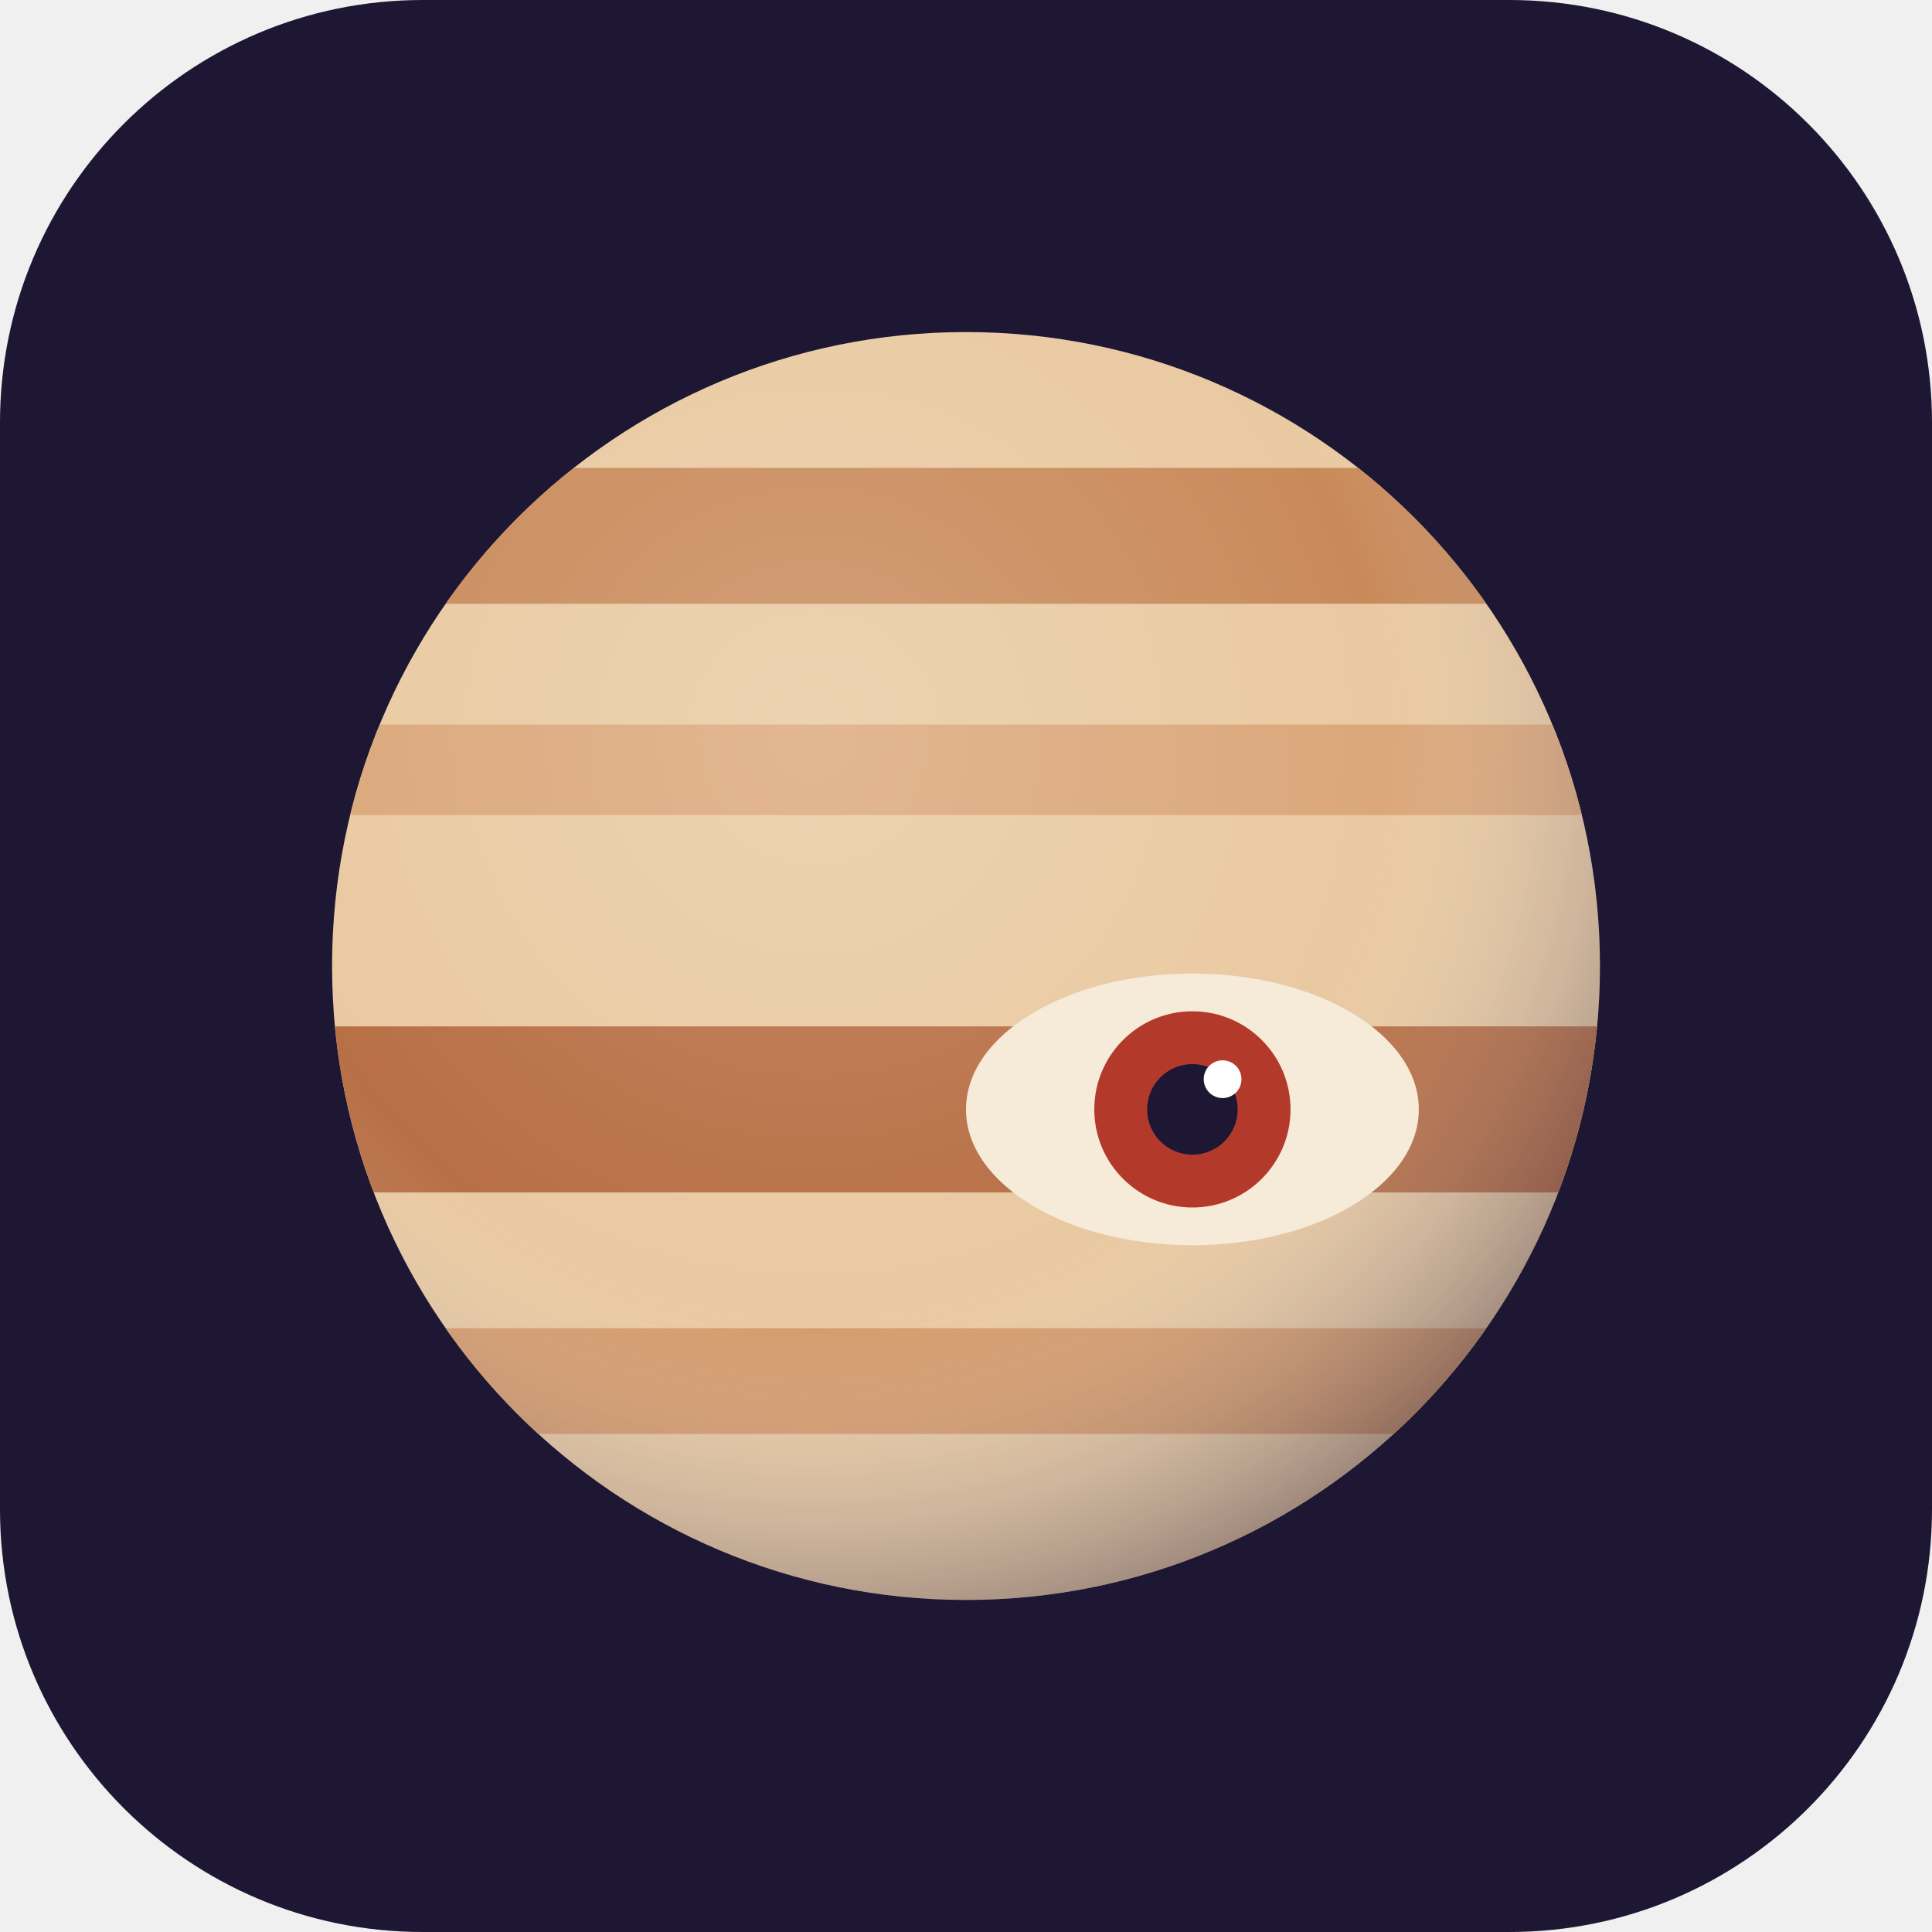
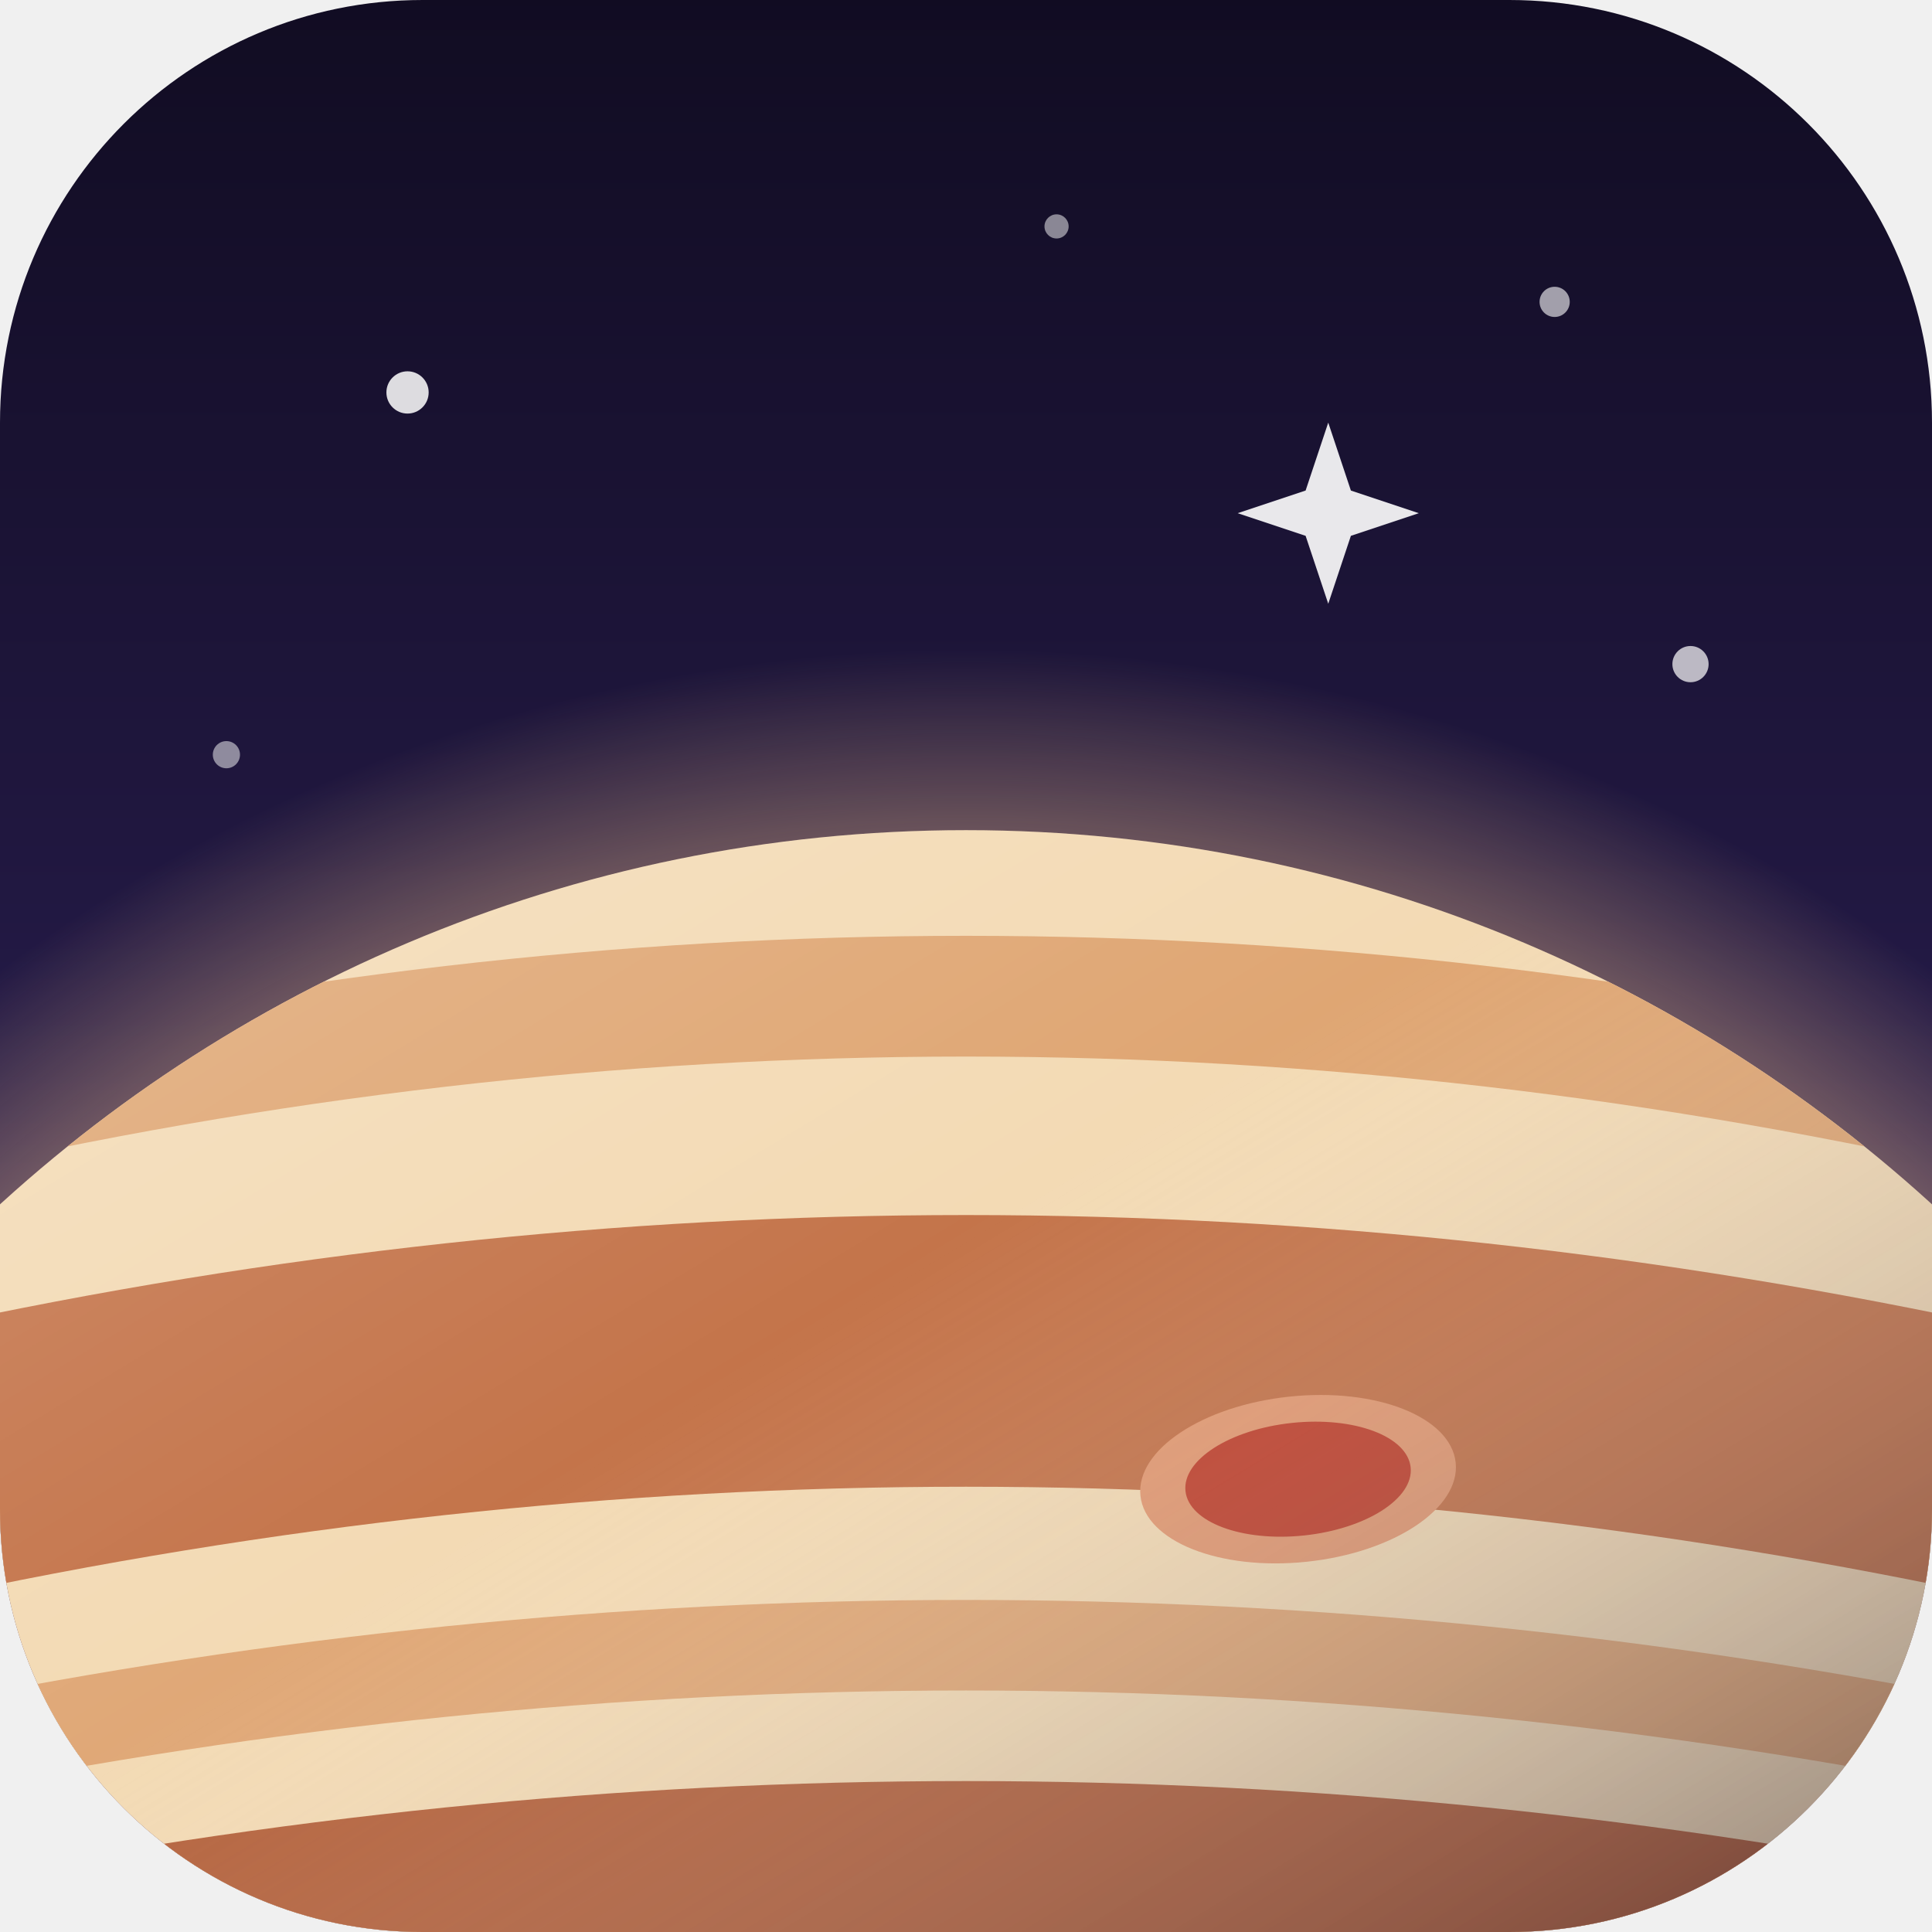
<svg xmlns="http://www.w3.org/2000/svg" width="256" height="256" viewBox="0 0 256 256" role="img" aria-label="Foreigner's POV">
  <defs>
+     <clipPath id="card">
+       <rect width="256" height="256" rx="56" />
+     </clipPath>
+     <linearGradient id="sky" x1="0" y1="0" x2="0" y2="1">
+       <stop offset="0" stop-color="#110c22" />
+       <stop offset=".55" stop-color="#241a47" />
+       <stop offset="1" stop-color="#3a2a66" />
+     </linearGradient>
+     <radialGradient id="glow" cx="128" cy="300" r="214" gradientUnits="userSpaceOnUse">
+       <stop offset=".82" stop-color="#f6c48e" stop-opacity=".55" />
+       <stop offset="1" stop-color="#f6c48e" stop-opacity="0" />
+     </radialGradient>
    <clipPath id="planet">
-       <circle cx="128" cy="128" r="84" />
+       <circle cx="128" cy="300" r="190" />
    </clipPath>
-     <radialGradient id="shade" cx="38%" cy="32%" r="75%">
-       <stop offset="0" stop-color="#ffffff" stop-opacity="0.18" />
-       <stop offset="0.6" stop-color="#ffffff" stop-opacity="0" />
-       <stop offset="1" stop-color="#1a1230" stop-opacity="0.45" />
-     </radialGradient>
+     <linearGradient id="shade" x1="0" y1="0" x2="1" y2="1">
+       <stop offset="0" stop-color="#fff" stop-opacity=".22" />
+       <stop offset=".45" stop-color="#fff" stop-opacity="0" />
+       <stop offset="1" stop-color="#110c22" stop-opacity=".45" />
+     </linearGradient>
  </defs>
-   <rect width="256" height="256" rx="56" fill="#1d1733" />
-   <g clip-path="url(#planet)">
-     <rect x="40" y="40" width="176" height="176" fill="#e9c9a1" />
-     <rect x="40" y="62" width="176" height="18" fill="#c98a5a" />
-     <rect x="40" y="96" width="176" height="12" fill="#dba77a" />
-     <rect x="40" y="136" width="176" height="22" fill="#b86f45" />
-     <rect x="40" y="176" width="176" height="14" fill="#d59b6c" />
-     <circle cx="128" cy="128" r="84" fill="url(#shade)" />
+   <g clip-path="url(#card)">
+     <rect width="256" height="256" fill="url(#sky)" />
+     <circle cx="128" cy="300" r="214" fill="url(#glow)" />
+     <circle cx="54" cy="52" r="2.8" fill="#fff" opacity=".85" />
+     <circle cx="206" cy="40" r="2" fill="#fff" opacity=".6" />
+     <circle cx="224" cy="88" r="2.4" fill="#fff" opacity=".7" />
+     <circle cx="30" cy="100" r="1.8" fill="#fff" opacity=".5" />
+     <circle cx="140" cy="30" r="1.6" fill="#fff" opacity=".5" />
+     <path d="M176 56 L179 65 L188 68 L179 71 L176 80 L173 71 L164 68 L173 65 Z" fill="#fff" opacity=".9" />
+     <g clip-path="url(#planet)">
+       <rect y="100" width="256" height="156" fill="#f3dab4" />
+       <path d="M-10 140 Q128 108 266 140 L266 156 Q128 124 -10 156 Z" fill="#dfa673" />
+       <path d="M-10 176 Q128 146 266 176 L266 212 Q128 182 -10 212 Z" fill="#c4744a" />
+       <path d="M-10 226 Q128 198 266 226 L266 238 Q128 210 -10 238 Z" fill="#e0a877" />
+       <path d="M-10 250 Q128 222 266 250 L266 270 Q128 242 -10 270 Z" fill="#b5633d" />
+       <ellipse cx="172" cy="196" rx="21" ry="11" fill="#e39a72" transform="rotate(-6 172 196)" />
+       <ellipse cx="172" cy="196" rx="15" ry="7.5" fill="#c1432e" transform="rotate(-6 172 196)" />
+       <rect y="100" width="256" height="156" fill="url(#shade)" />
+     </g>
  </g>
-   <ellipse cx="158" cy="147" rx="30" ry="18" fill="#f6ead8" />
-   <circle cx="158" cy="147" r="13" fill="#b33a2b" />
-   <circle cx="158" cy="147" r="6" fill="#1d1733" />
-   <circle cx="162" cy="143" r="2.5" fill="#ffffff" />
</svg>
